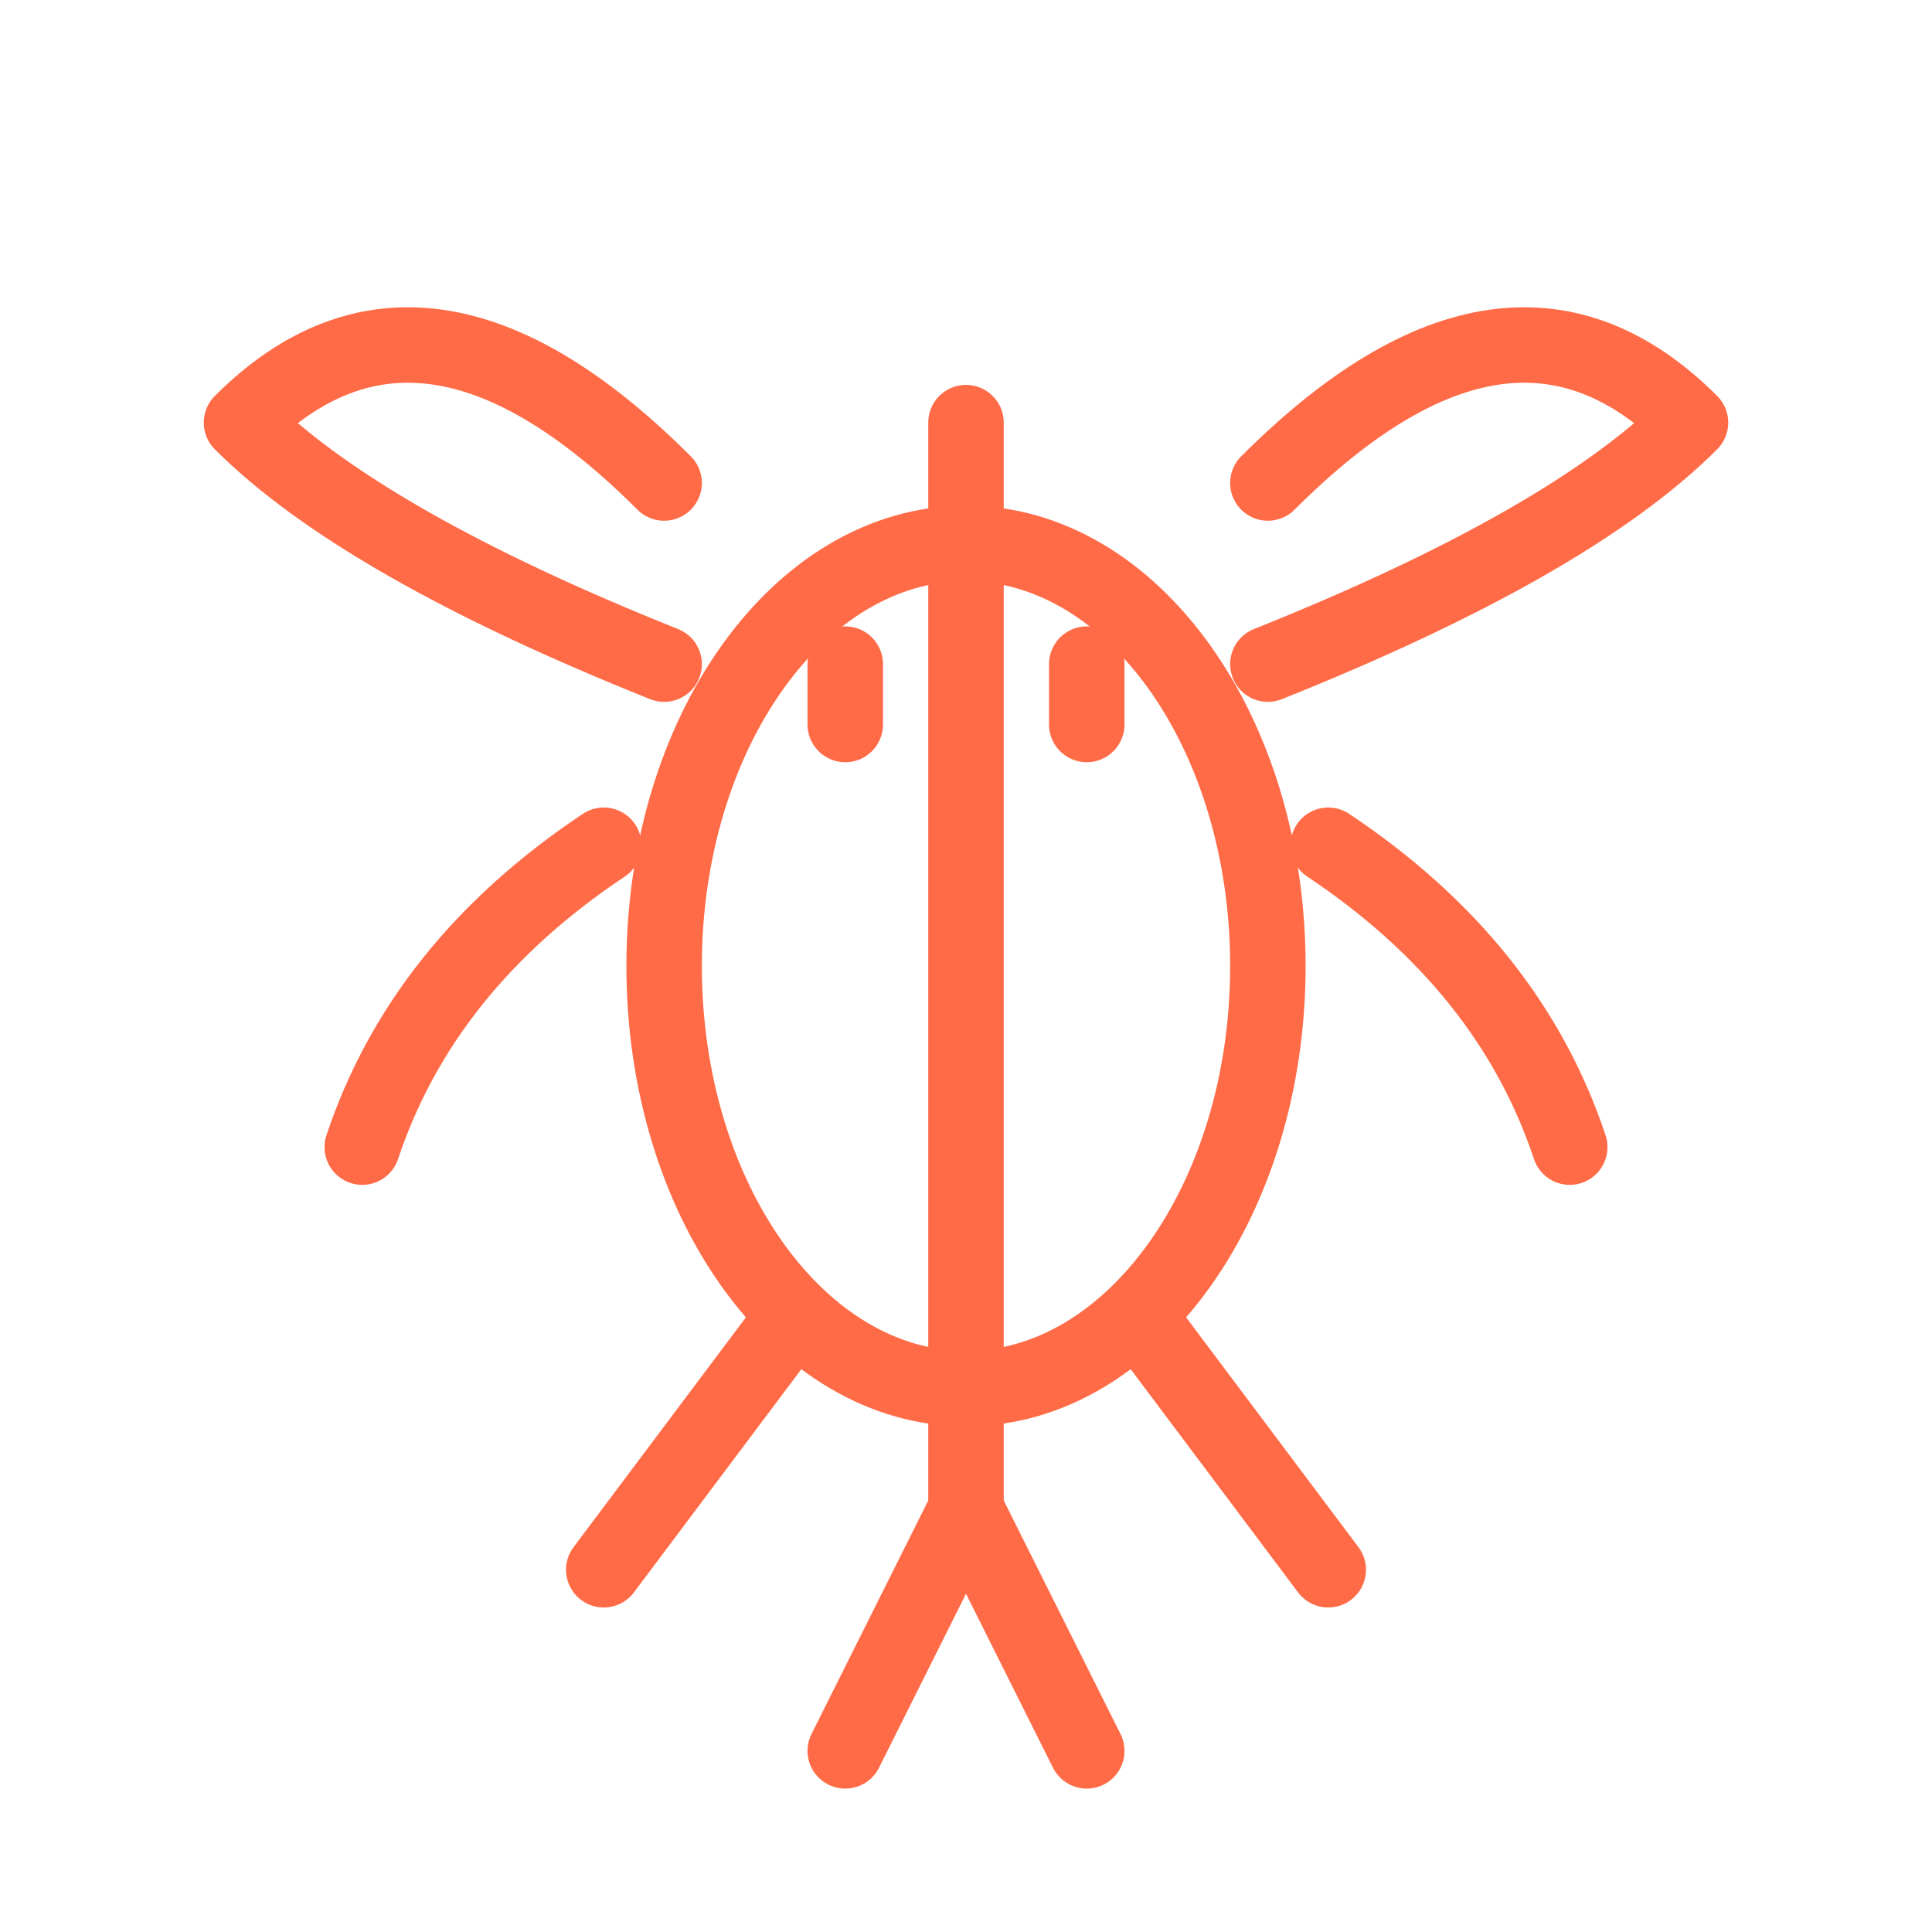
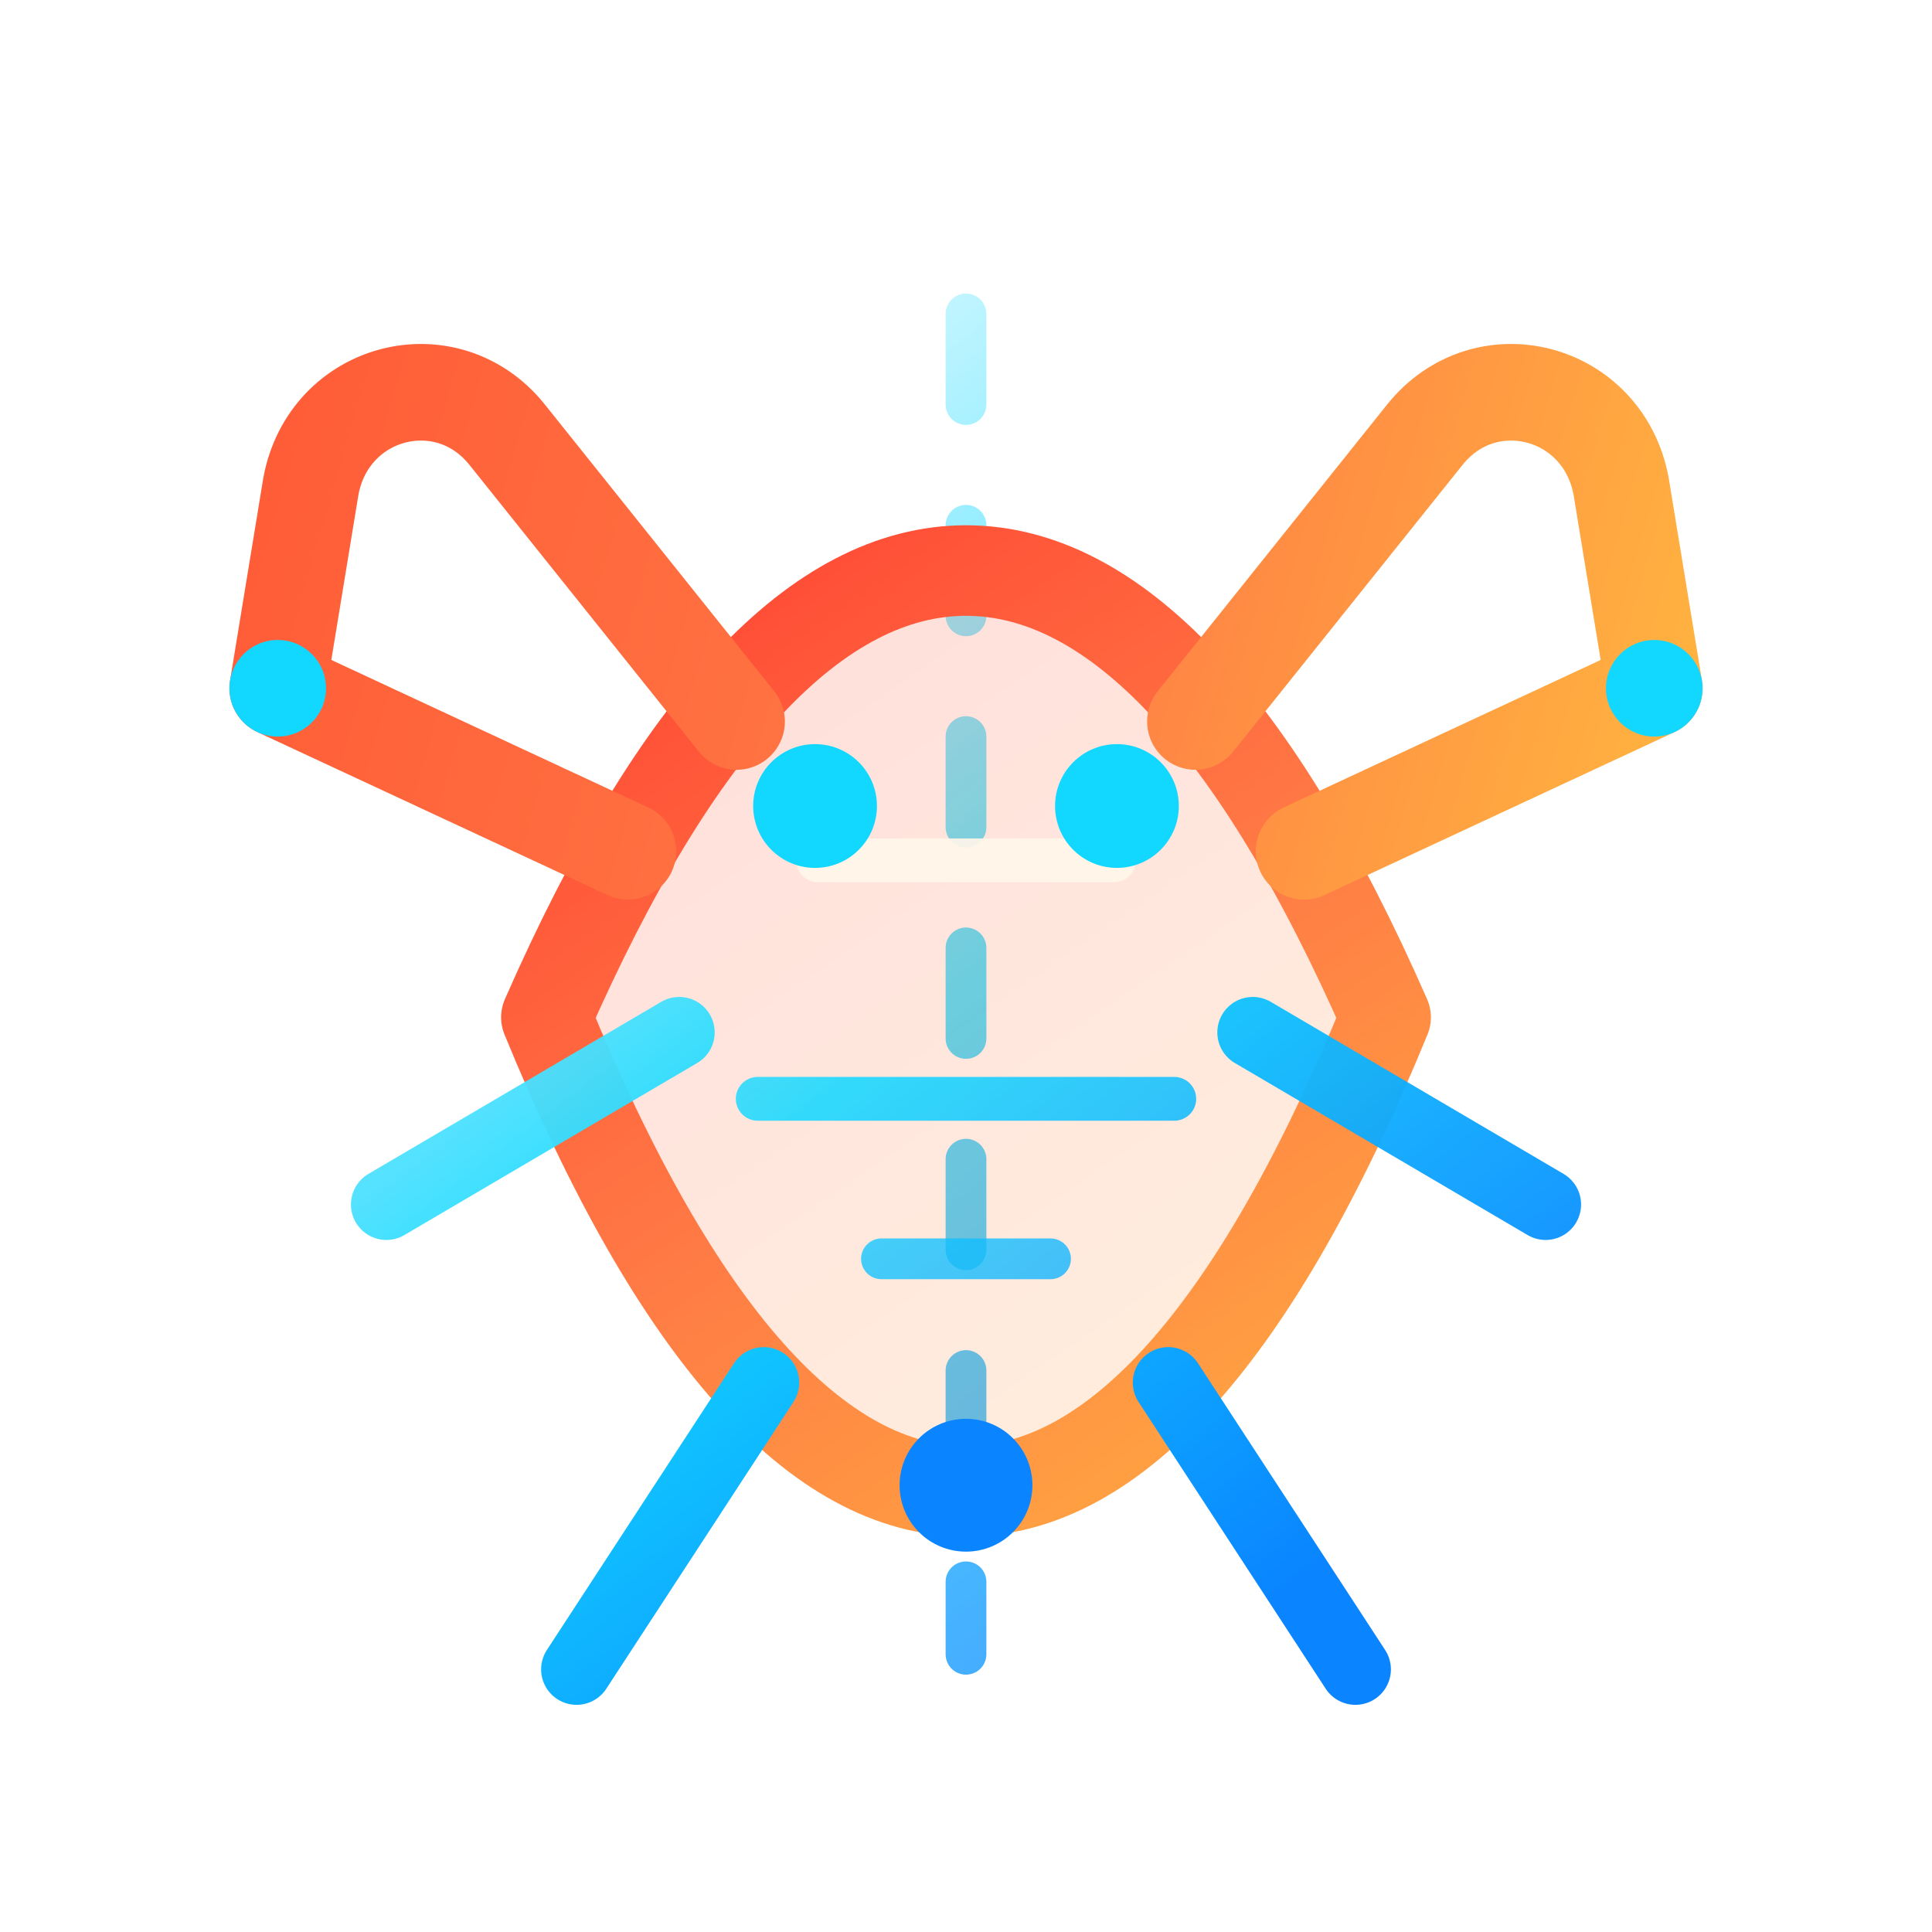
- <svg xmlns="http://www.w3.org/2000/svg" viewBox="0 0 64 64" fill="none" stroke="#FF6B47" stroke-width="2.5" stroke-linecap="round" stroke-linejoin="round">
-   <path d="M32 14 L32 50" />
-   <path d="M22 16 Q14 8 8 14 Q12 18 22 22" />
-   <path d="M42 16 Q50 8 56 14 Q52 18 42 22" />
-   <path d="M20 28 Q14 32 12 38" />
-   <path d="M44 28 Q50 32 52 38" />
-   <ellipse cx="32" cy="32" rx="10" ry="14" />
-   <path d="M28 24 L28 22" />
-   <path d="M36 24 L36 22" />
-   <path d="M26 44 L20 52" />
-   <path d="M38 44 L44 52" />
-   <path d="M32 50 L28 58 M32 50 L36 58" />
+ <svg xmlns="http://www.w3.org/2000/svg" viewBox="0 0 64 64" fill="none" stroke-linecap="round" stroke-linejoin="round">
+   <defs>
+     <linearGradient id="shell" x1="19" y1="15" x2="45" y2="53" gradientUnits="userSpaceOnUse">
+       <stop stop-color="#FF3B30" />
+       <stop offset="0.52" stop-color="#FF7A45" />
+       <stop offset="1" stop-color="#FFB340" />
+     </linearGradient>
+     <linearGradient id="claw" x1="8" y1="10" x2="56" y2="24" gradientUnits="userSpaceOnUse">
+       <stop stop-color="#FF5A36" />
+       <stop offset="0.56" stop-color="#FF7A45" />
+       <stop offset="1" stop-color="#FFB340" />
+     </linearGradient>
+     <linearGradient id="circuit" x1="19" y1="17" x2="45" y2="51" gradientUnits="userSpaceOnUse">
+       <stop stop-color="#BDF4FF" />
+       <stop offset="0.48" stop-color="#12D7FF" />
+       <stop offset="1" stop-color="#0A84FF" />
+     </linearGradient>
+   </defs>
+   <path d="M32 10.4V54.8" stroke="url(#circuit)" stroke-width="1.35" stroke-dasharray="3 4" opacity="0.76" />
+   <path d="M18.1 33.7C22.4 23.9 27.1 18.9 32 18.9C36.9 18.9 41.6 23.9 45.9 33.7C41.6 44.2 36.9 49.4 32 49.4C27.1 49.4 22.4 44.2 18.1 33.7Z" fill="url(#shell)" fill-opacity="0.18" stroke="url(#shell)" stroke-width="3" />
+   <path d="M24.4 23.9L16.8 14.4C14.8 11.9 10.9 12.9 10.3 16.1L9.2 22.8L20.8 28.2" stroke="url(#claw)" stroke-width="3.2" />
+   <path d="M39.6 23.9L47.2 14.4C49.2 11.9 53.1 12.9 53.7 16.1L54.8 22.8L43.2 28.2" stroke="url(#claw)" stroke-width="3.2" />
+   <path d="M22.5 34.2L12.8 39.9" stroke="url(#circuit)" stroke-width="2.35" opacity="0.95" />
+   <path d="M41.5 34.2L51.2 39.9" stroke="url(#circuit)" stroke-width="2.35" opacity="0.95" />
+   <path d="M25.3 45.8L19.1 55.3" stroke="url(#circuit)" stroke-width="2.35" />
+   <path d="M38.7 45.8L44.9 55.3" stroke="url(#circuit)" stroke-width="2.35" />
+   <path d="M27.1 28.5H36.9" stroke="#FFF6EA" stroke-width="1.45" opacity="0.92" />
+   <path d="M25.1 36.4H38.9" stroke="url(#circuit)" stroke-width="1.45" opacity="0.86" />
+   <path d="M29.2 41.7H34.8" stroke="url(#circuit)" stroke-width="1.35" opacity="0.78" />
+   <circle cx="27" cy="26.7" r="2.05" fill="#12D7FF" />
+   <circle cx="37" cy="26.7" r="2.05" fill="#12D7FF" />
+   <circle cx="32" cy="49.2" r="2.2" fill="#0A84FF" />
+   <circle cx="9.2" cy="22.8" r="1.6" fill="#12D7FF" />
+   <circle cx="54.8" cy="22.8" r="1.6" fill="#12D7FF" />
</svg>
